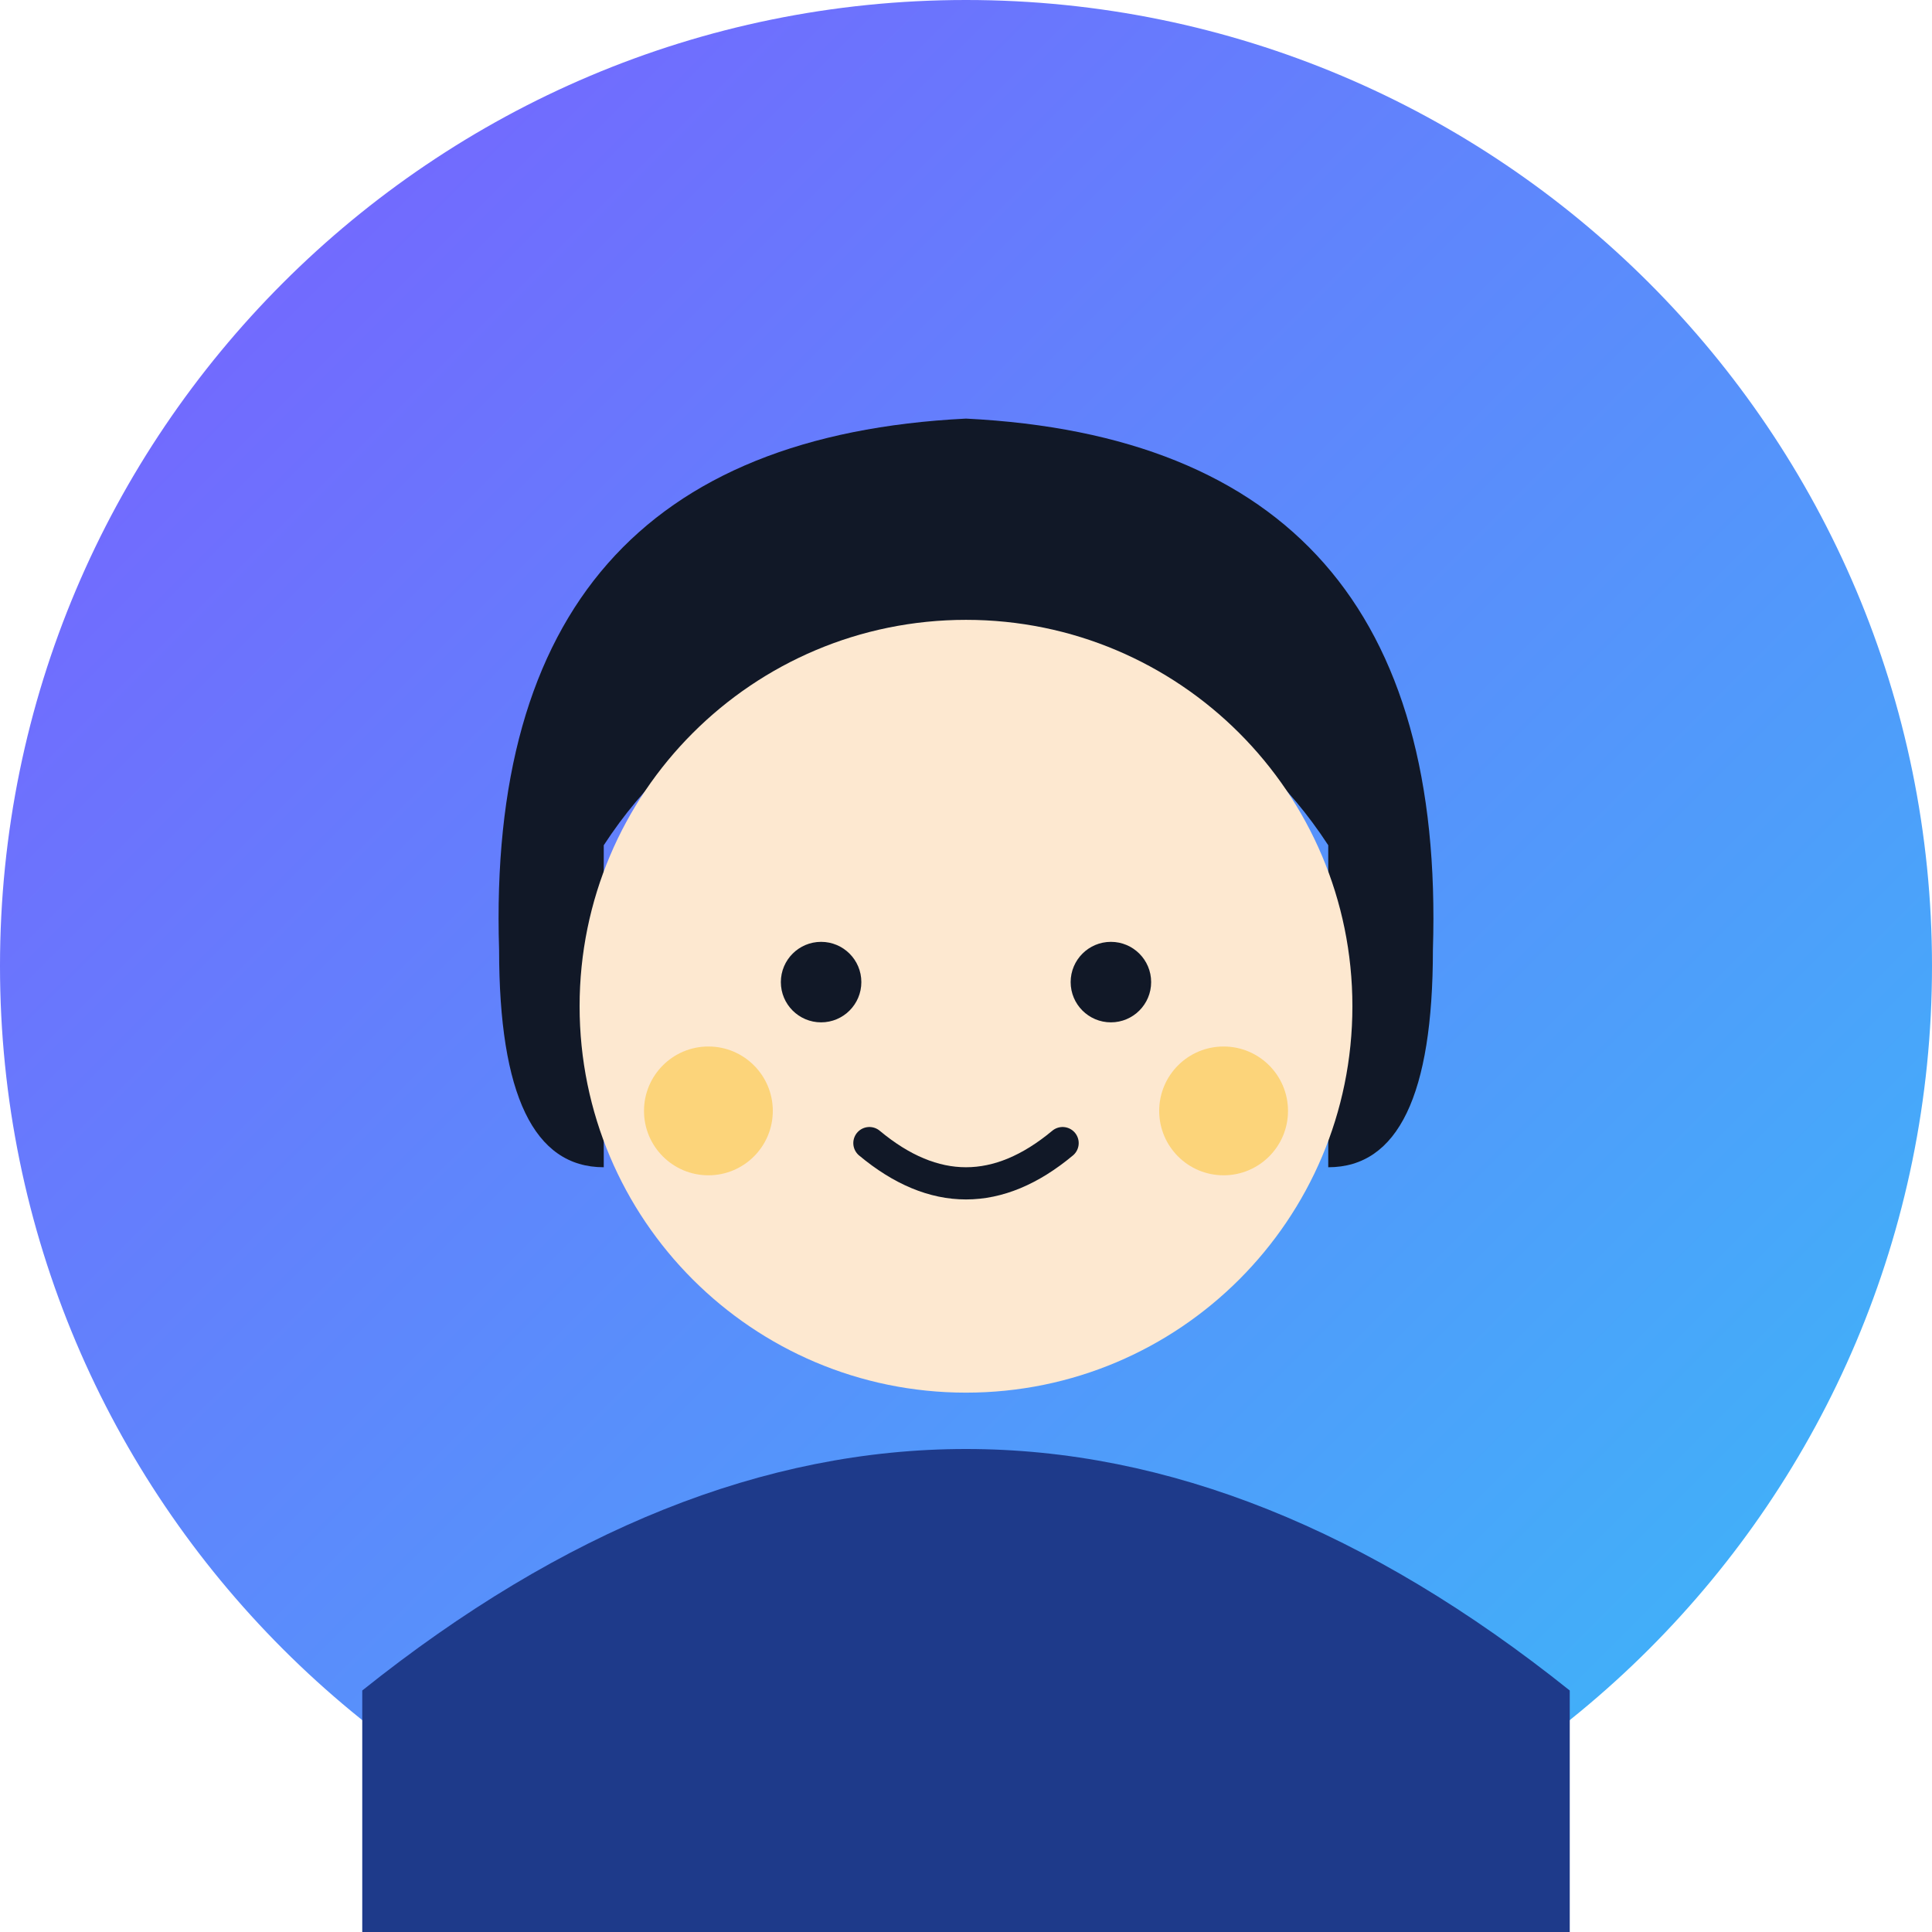
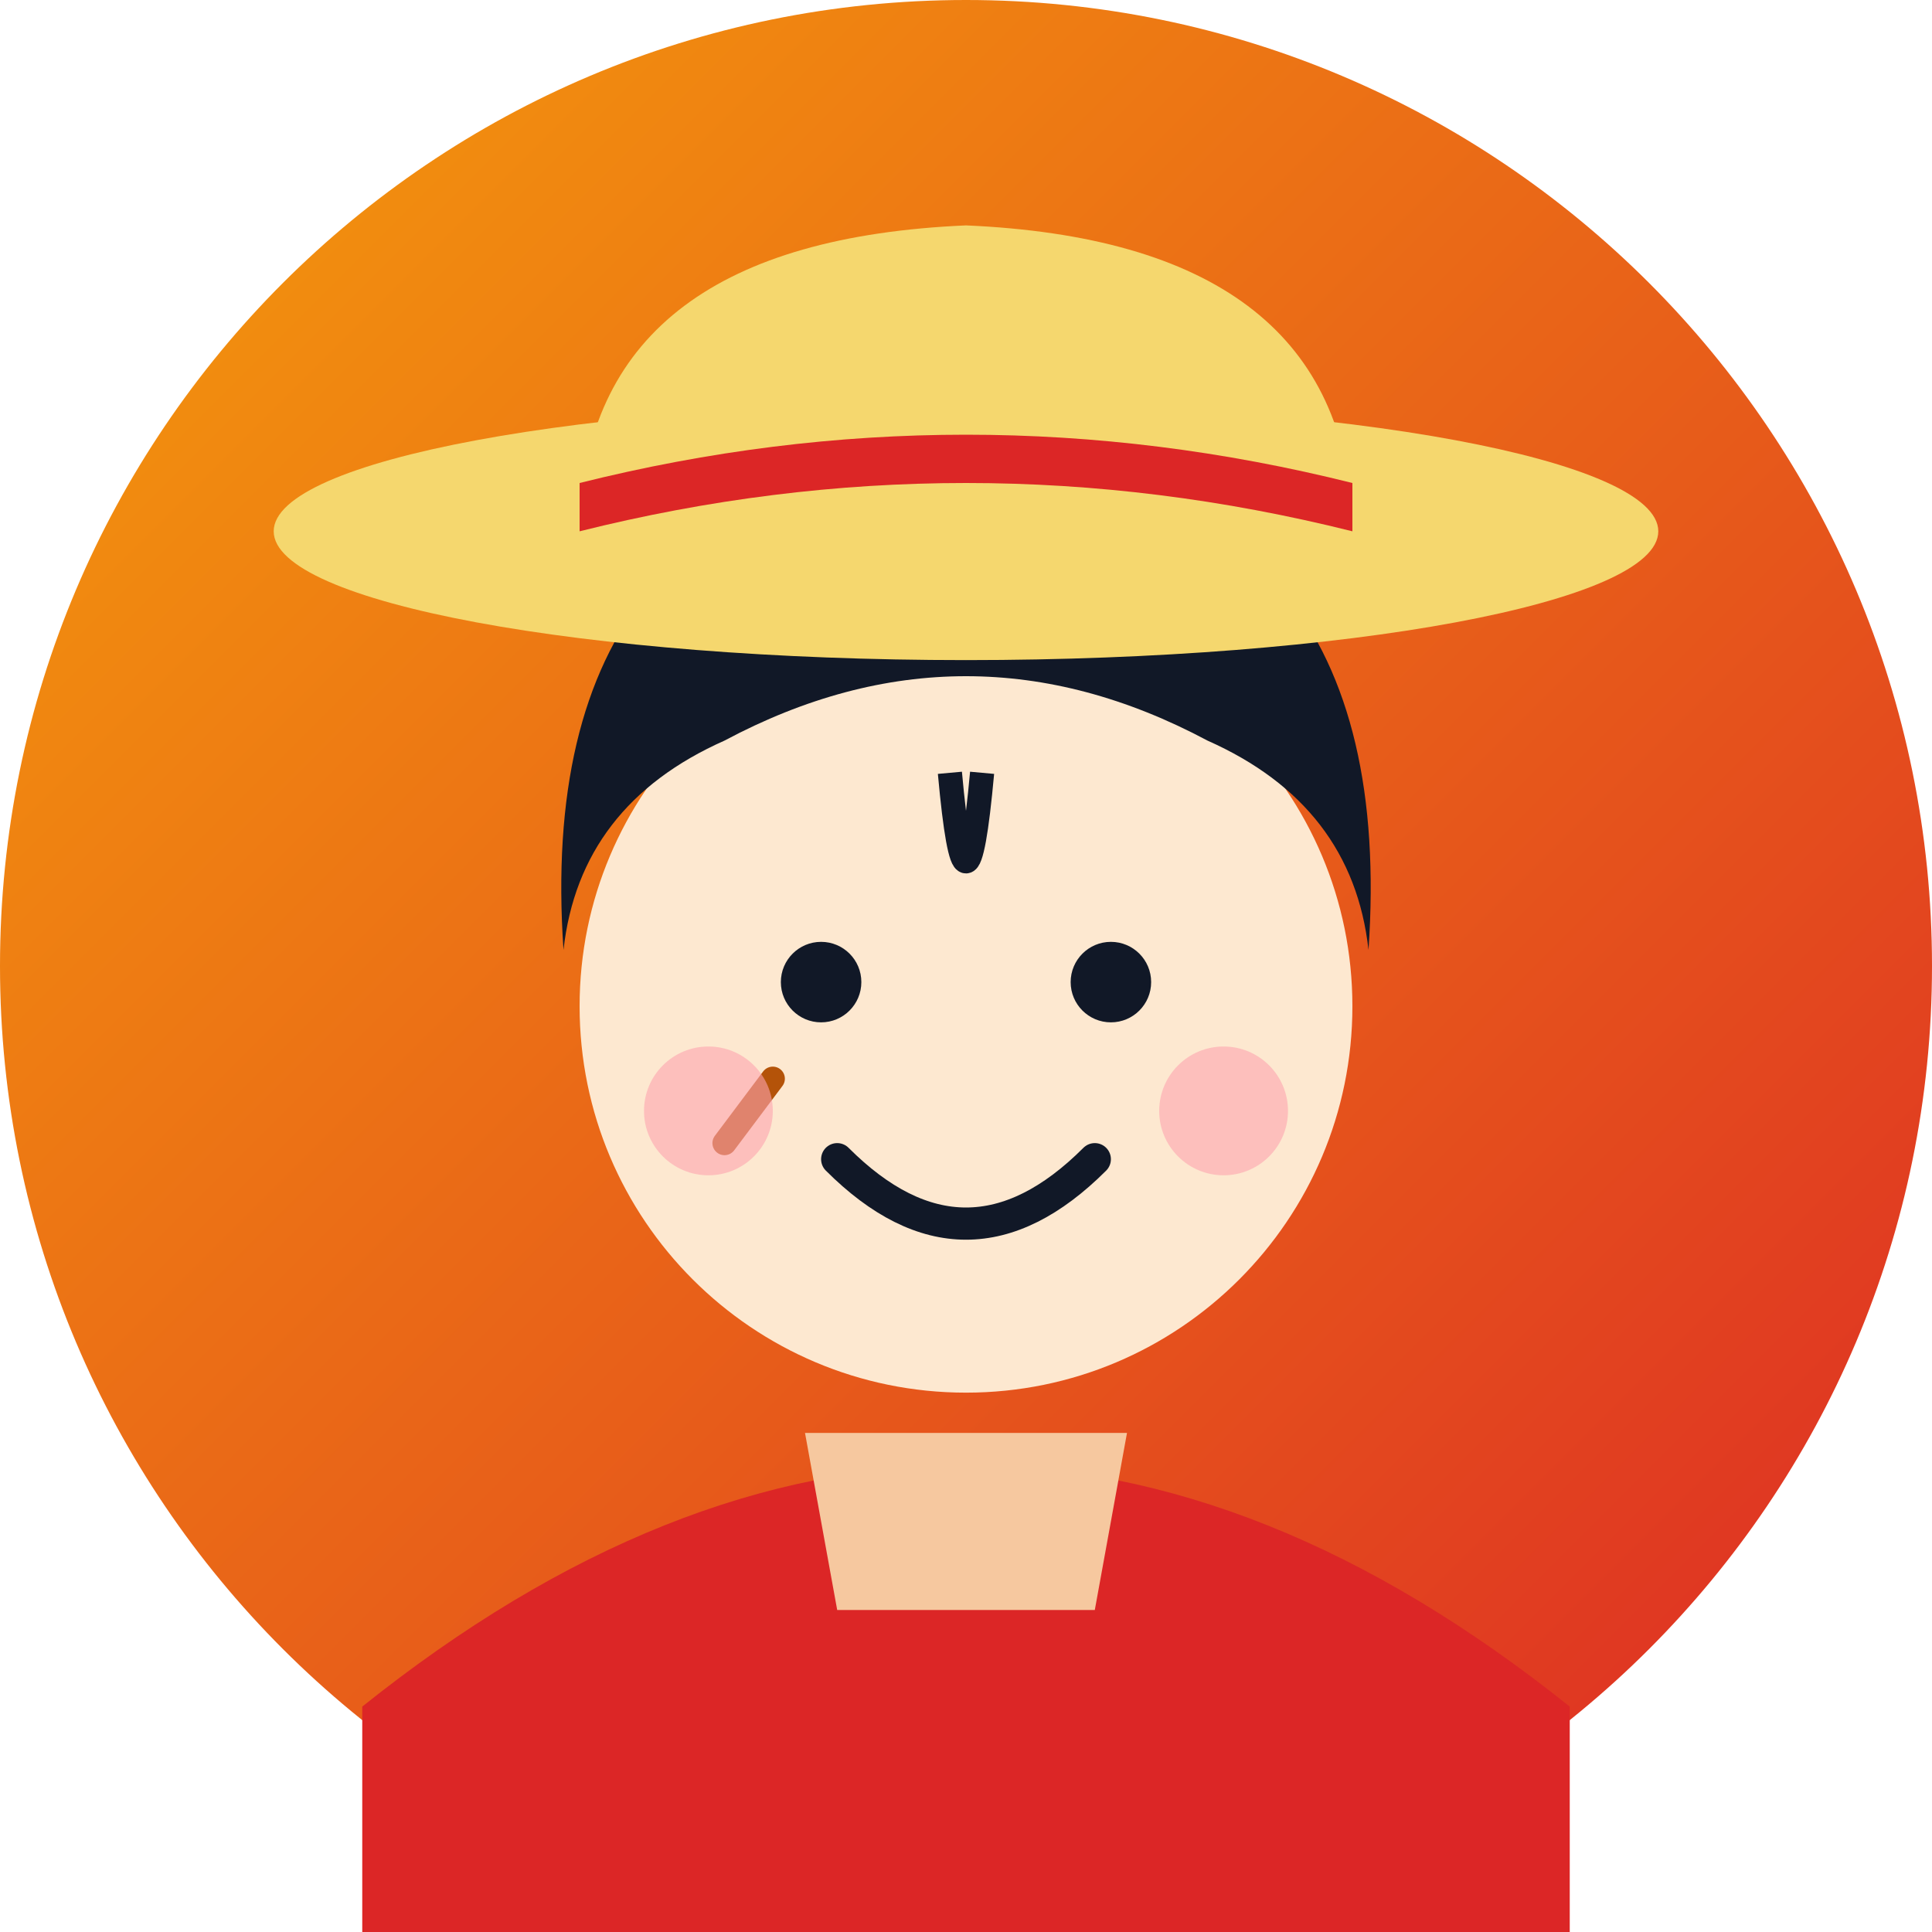
- <svg xmlns="http://www.w3.org/2000/svg" viewBox="0 0 240 240" role="img" aria-label="Maya avatar">
+ <svg xmlns="http://www.w3.org/2000/svg" viewBox="0 0 240 240" role="img" aria-label="Monkey D. Luffy character">
  <defs>
-     <linearGradient id="g" x1="0" y1="0" x2="1" y2="1">
-       <stop offset="0" stop-color="#7c5cff" />
-       <stop offset="1" stop-color="#38bdf8" />
+     <linearGradient id="g1" x1="0" y1="0" x2="1" y2="1">
+       <stop offset="0" stop-color="#f59e0b" />
+       <stop offset="1" stop-color="#dc2626" />
    </linearGradient>
  </defs>
-   <circle cx="120" cy="120" r="120" fill="url(#g)" />
-   <path d="M45 210 Q120 150 195 210 L195 240 L45 240 Z" fill="#1e3a8a" />
-   <path d="M62 118 Q60 55 120 52 Q180 55 178 118 Q178 145 165 145 L165 105 Q150 82 120 82 Q90 82 75 105 L75 145 Q62 145 62 118Z" fill="#111827" />
+   <circle cx="120" cy="120" r="120" fill="url(#g1)" />
+   <path d="M45 212 Q120 152 195 212 L195 240 L45 240 Z" fill="#dc2626" />
+   <path d="M100 178 L140 178 L136 200 L104 200 Z" fill="#f6c89f" />
  <circle cx="120" cy="125" r="48" fill="#fde8d0" />
+   <path d="M70 118 Q66 60 120 56 Q174 60 170 118 Q168 100 150 92 Q120 76 90 92 Q72 100 70 118Z" fill="#111827" />
+   <path d="M118 96 Q120 118 122 96" stroke="#111827" stroke-width="3" fill="none" />
+   <ellipse cx="120" cy="66" rx="86" ry="16" fill="#f5d76e" />
+   <path d="M72 64 Q74 30 120 28 Q166 30 168 64 Q144 52 120 52 Q96 52 72 64Z" fill="#f5d76e" />
+   <path d="M72 60 Q120 48 168 60 L168 66 Q120 54 72 66 Z" fill="#dc2626" />
  <circle cx="102" cy="122" r="5" fill="#111827" />
  <circle cx="138" cy="122" r="5" fill="#111827" />
-   <path d="M108 142 Q120 152 132 142" stroke="#111827" stroke-width="4" fill="none" stroke-linecap="round" />
-   <circle cx="88" cy="138" r="8" fill="#fbbf24" opacity="0.5" />
-   <circle cx="152" cy="138" r="8" fill="#fbbf24" opacity="0.5" />
+   <path d="M96 134 L90 142" stroke="#b45309" stroke-width="3" stroke-linecap="round" />
+   <path d="M104 144 Q120 160 136 144" stroke="#111827" stroke-width="4" fill="none" stroke-linecap="round" />
+   <circle cx="88" cy="138" r="8" fill="#fda4af" opacity="0.6" />
+   <circle cx="152" cy="138" r="8" fill="#fda4af" opacity="0.6" />
</svg>
